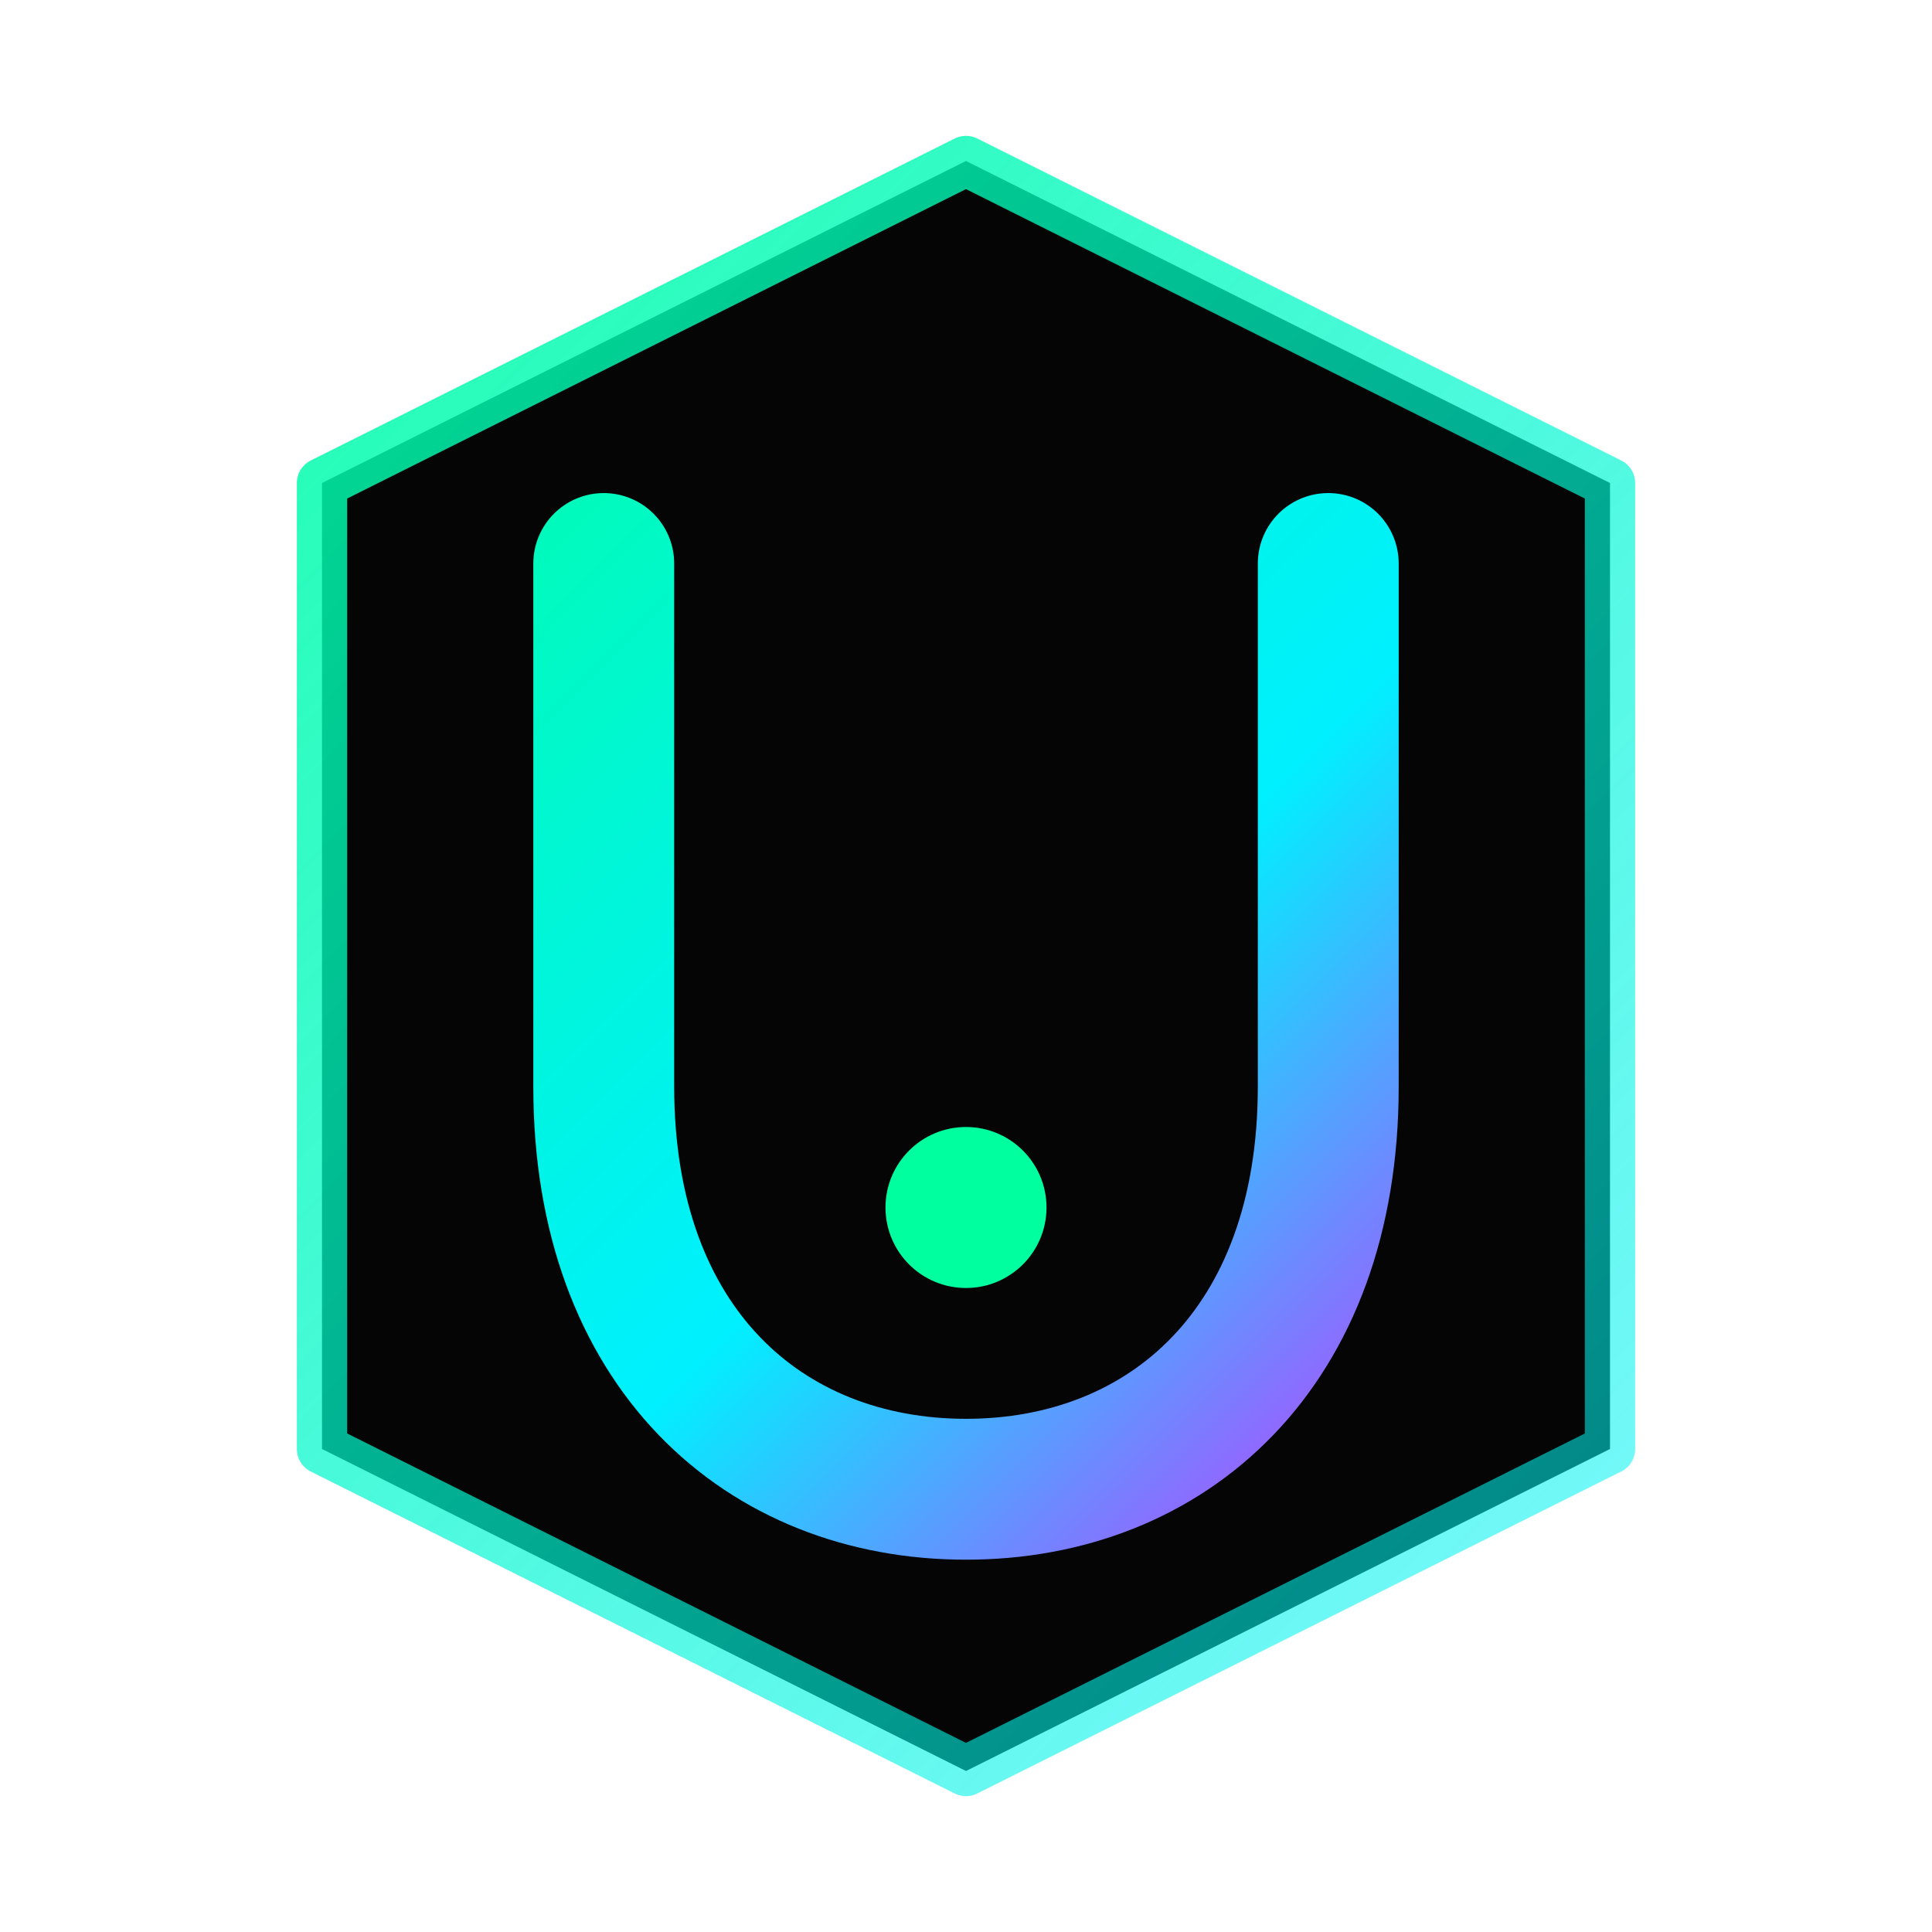
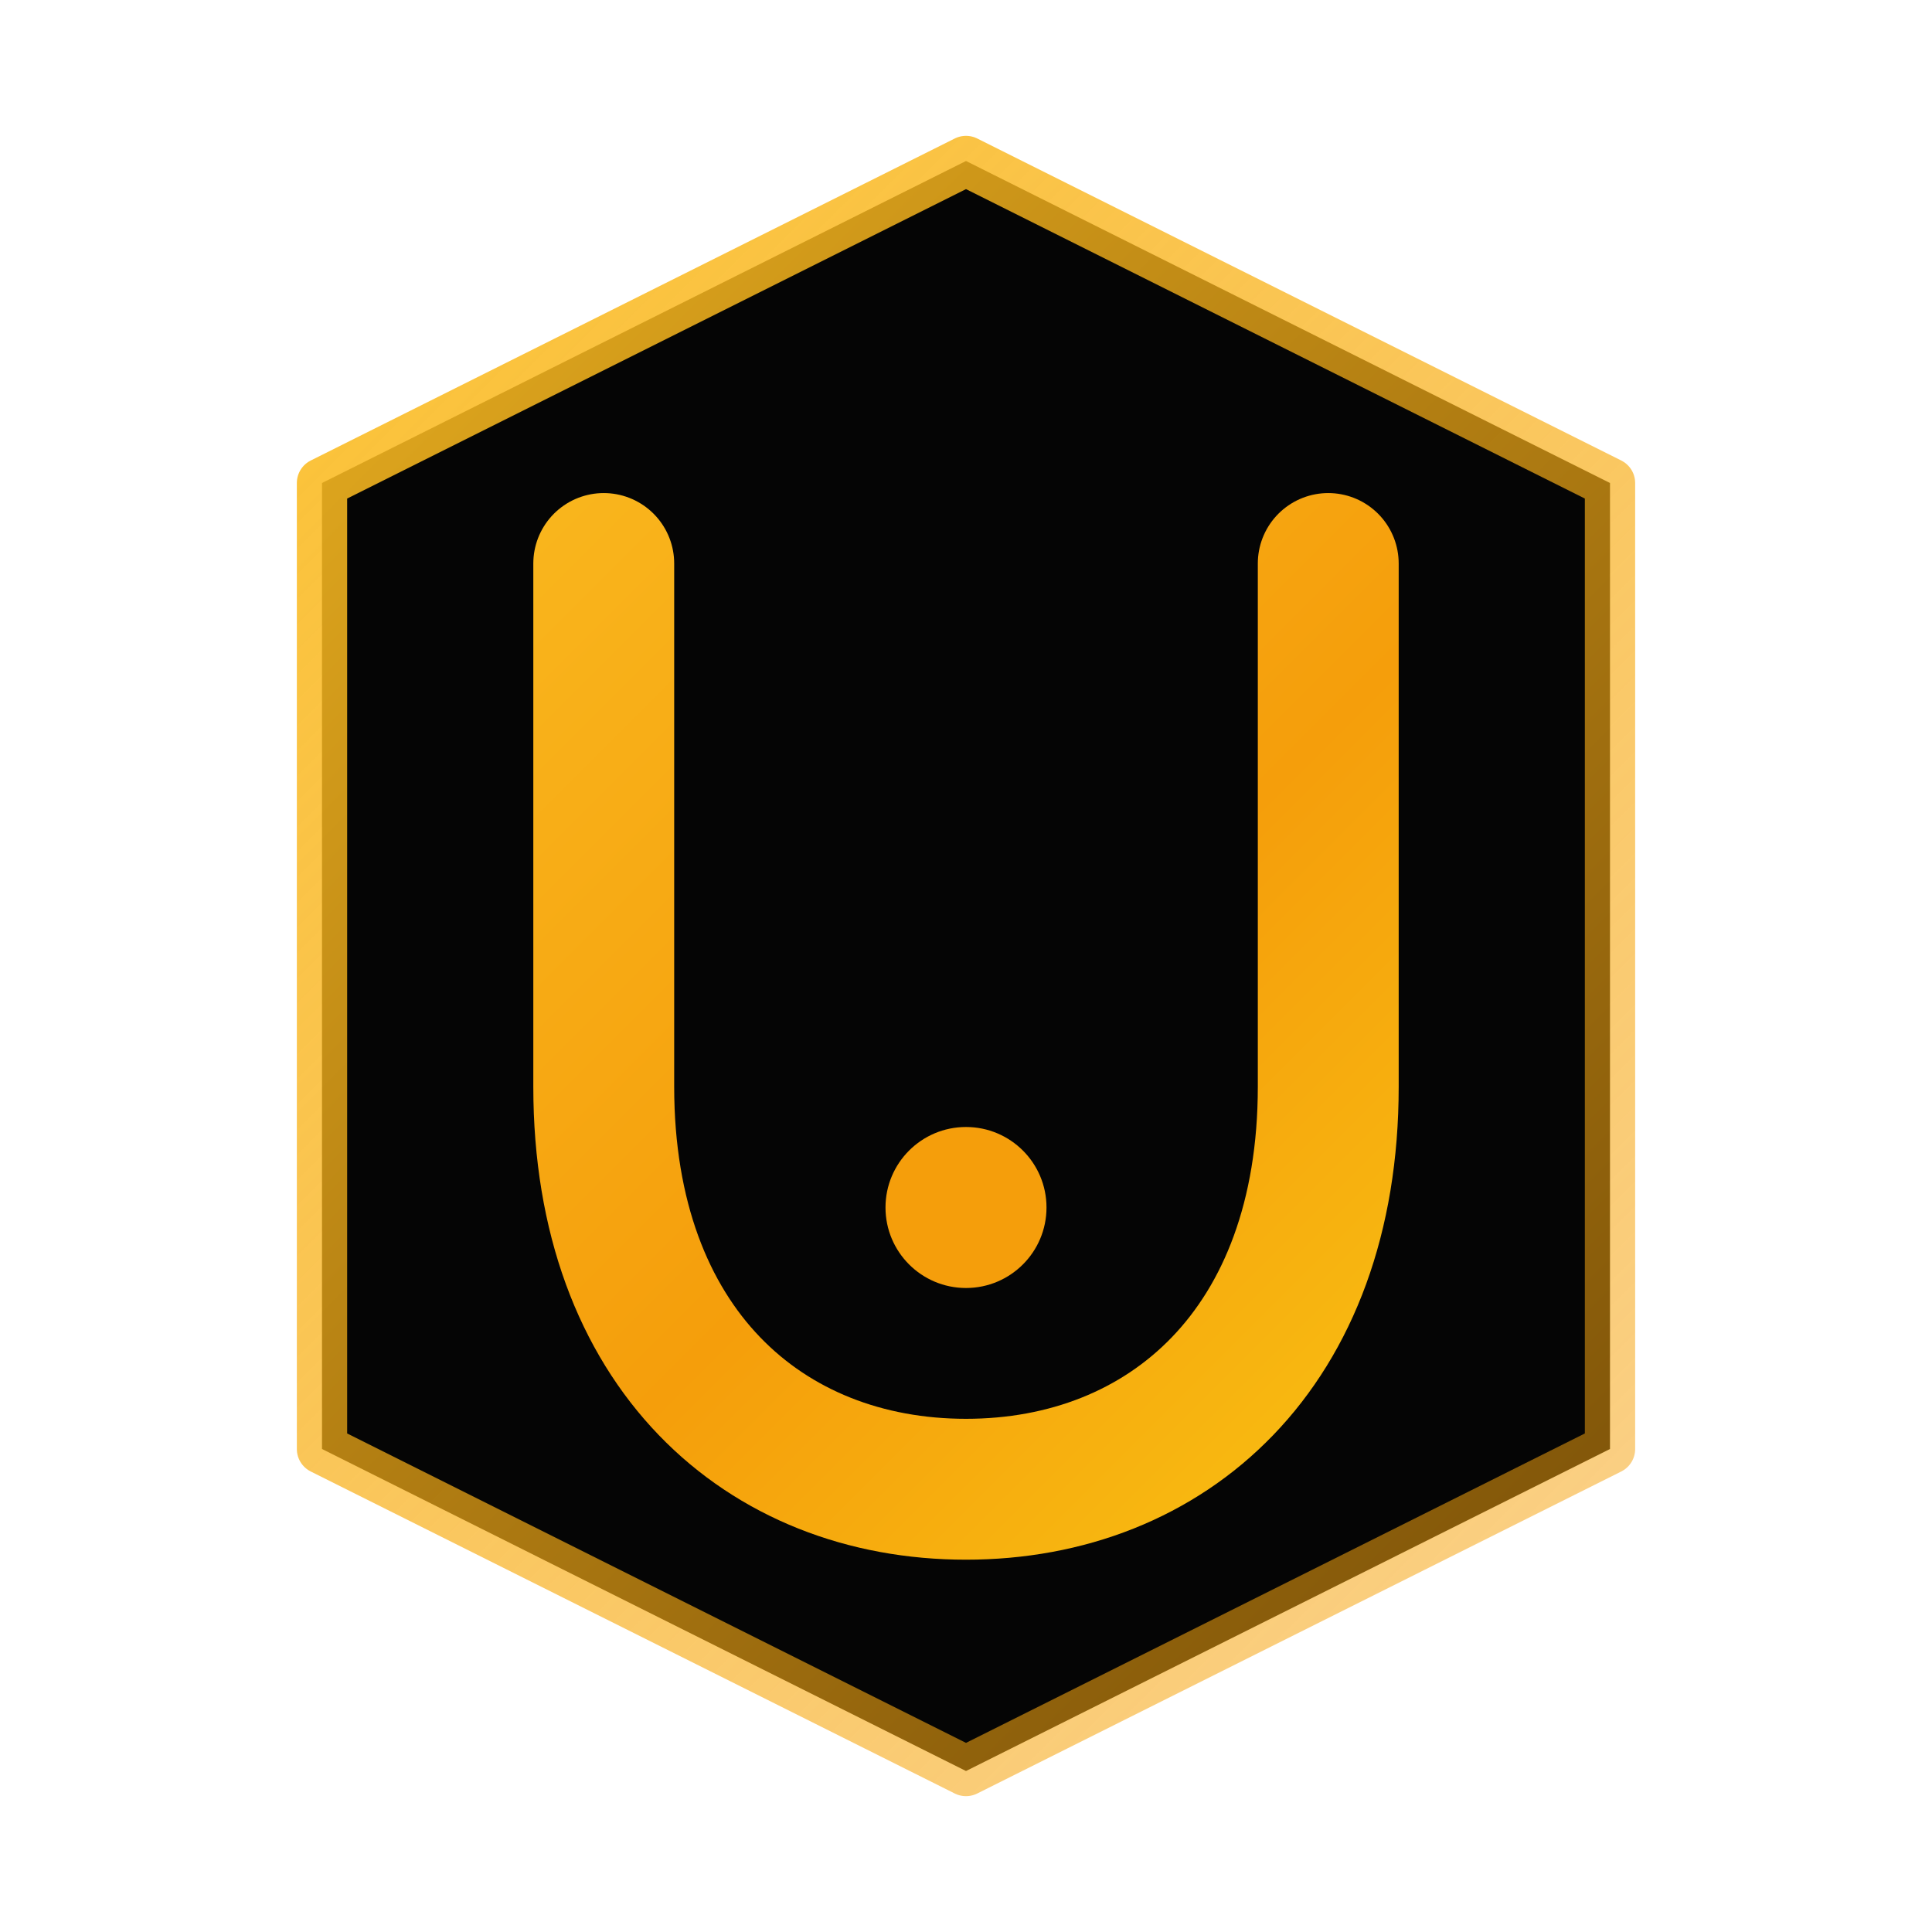
<svg xmlns="http://www.w3.org/2000/svg" viewBox="0 0 48 48" fill="none">
  <defs>
    <linearGradient id="u" x1="8" y1="8" x2="40" y2="40" gradientUnits="userSpaceOnUse">
-       <stop stop-color="#00ff9f" />
-       <stop offset="0.55" stop-color="#00f0ff" />
-       <stop offset="1" stop-color="#ff00ff" />
+       <stop stop-color="#fbbf24" />
+       <stop offset="0.55" stop-color="#f59e0b" />
+       <stop offset="1" stop-color="#facc15" />
    </linearGradient>
    <linearGradient id="frame" x1="4" y1="4" x2="44" y2="44" gradientUnits="userSpaceOnUse">
-       <stop stop-color="#00ff9f" stop-opacity="0.9" />
-       <stop offset="1" stop-color="#00f0ff" stop-opacity="0.5" />
+       <stop stop-color="#fbbf24" stop-opacity="0.95" />
+       <stop offset="1" stop-color="#f59e0b" stop-opacity="0.45" />
    </linearGradient>
  </defs>
  <path d="M24 4 L40 12 V36 L24 44 L8 36 V12 Z" stroke="url(#frame)" stroke-width="1.25" stroke-linejoin="round" fill="#050505" />
  <path d="M15 14 V27 C15 33.5 19 37 24 37 C29 37 33 33.5 33 27 V14" stroke="url(#u)" stroke-width="3.5" stroke-linecap="round" stroke-linejoin="round" />
-   <circle cx="24" cy="30" r="2" fill="#00ff9f" />
+   <circle cx="24" cy="30" r="2" fill="#f59e0b" />
</svg>
